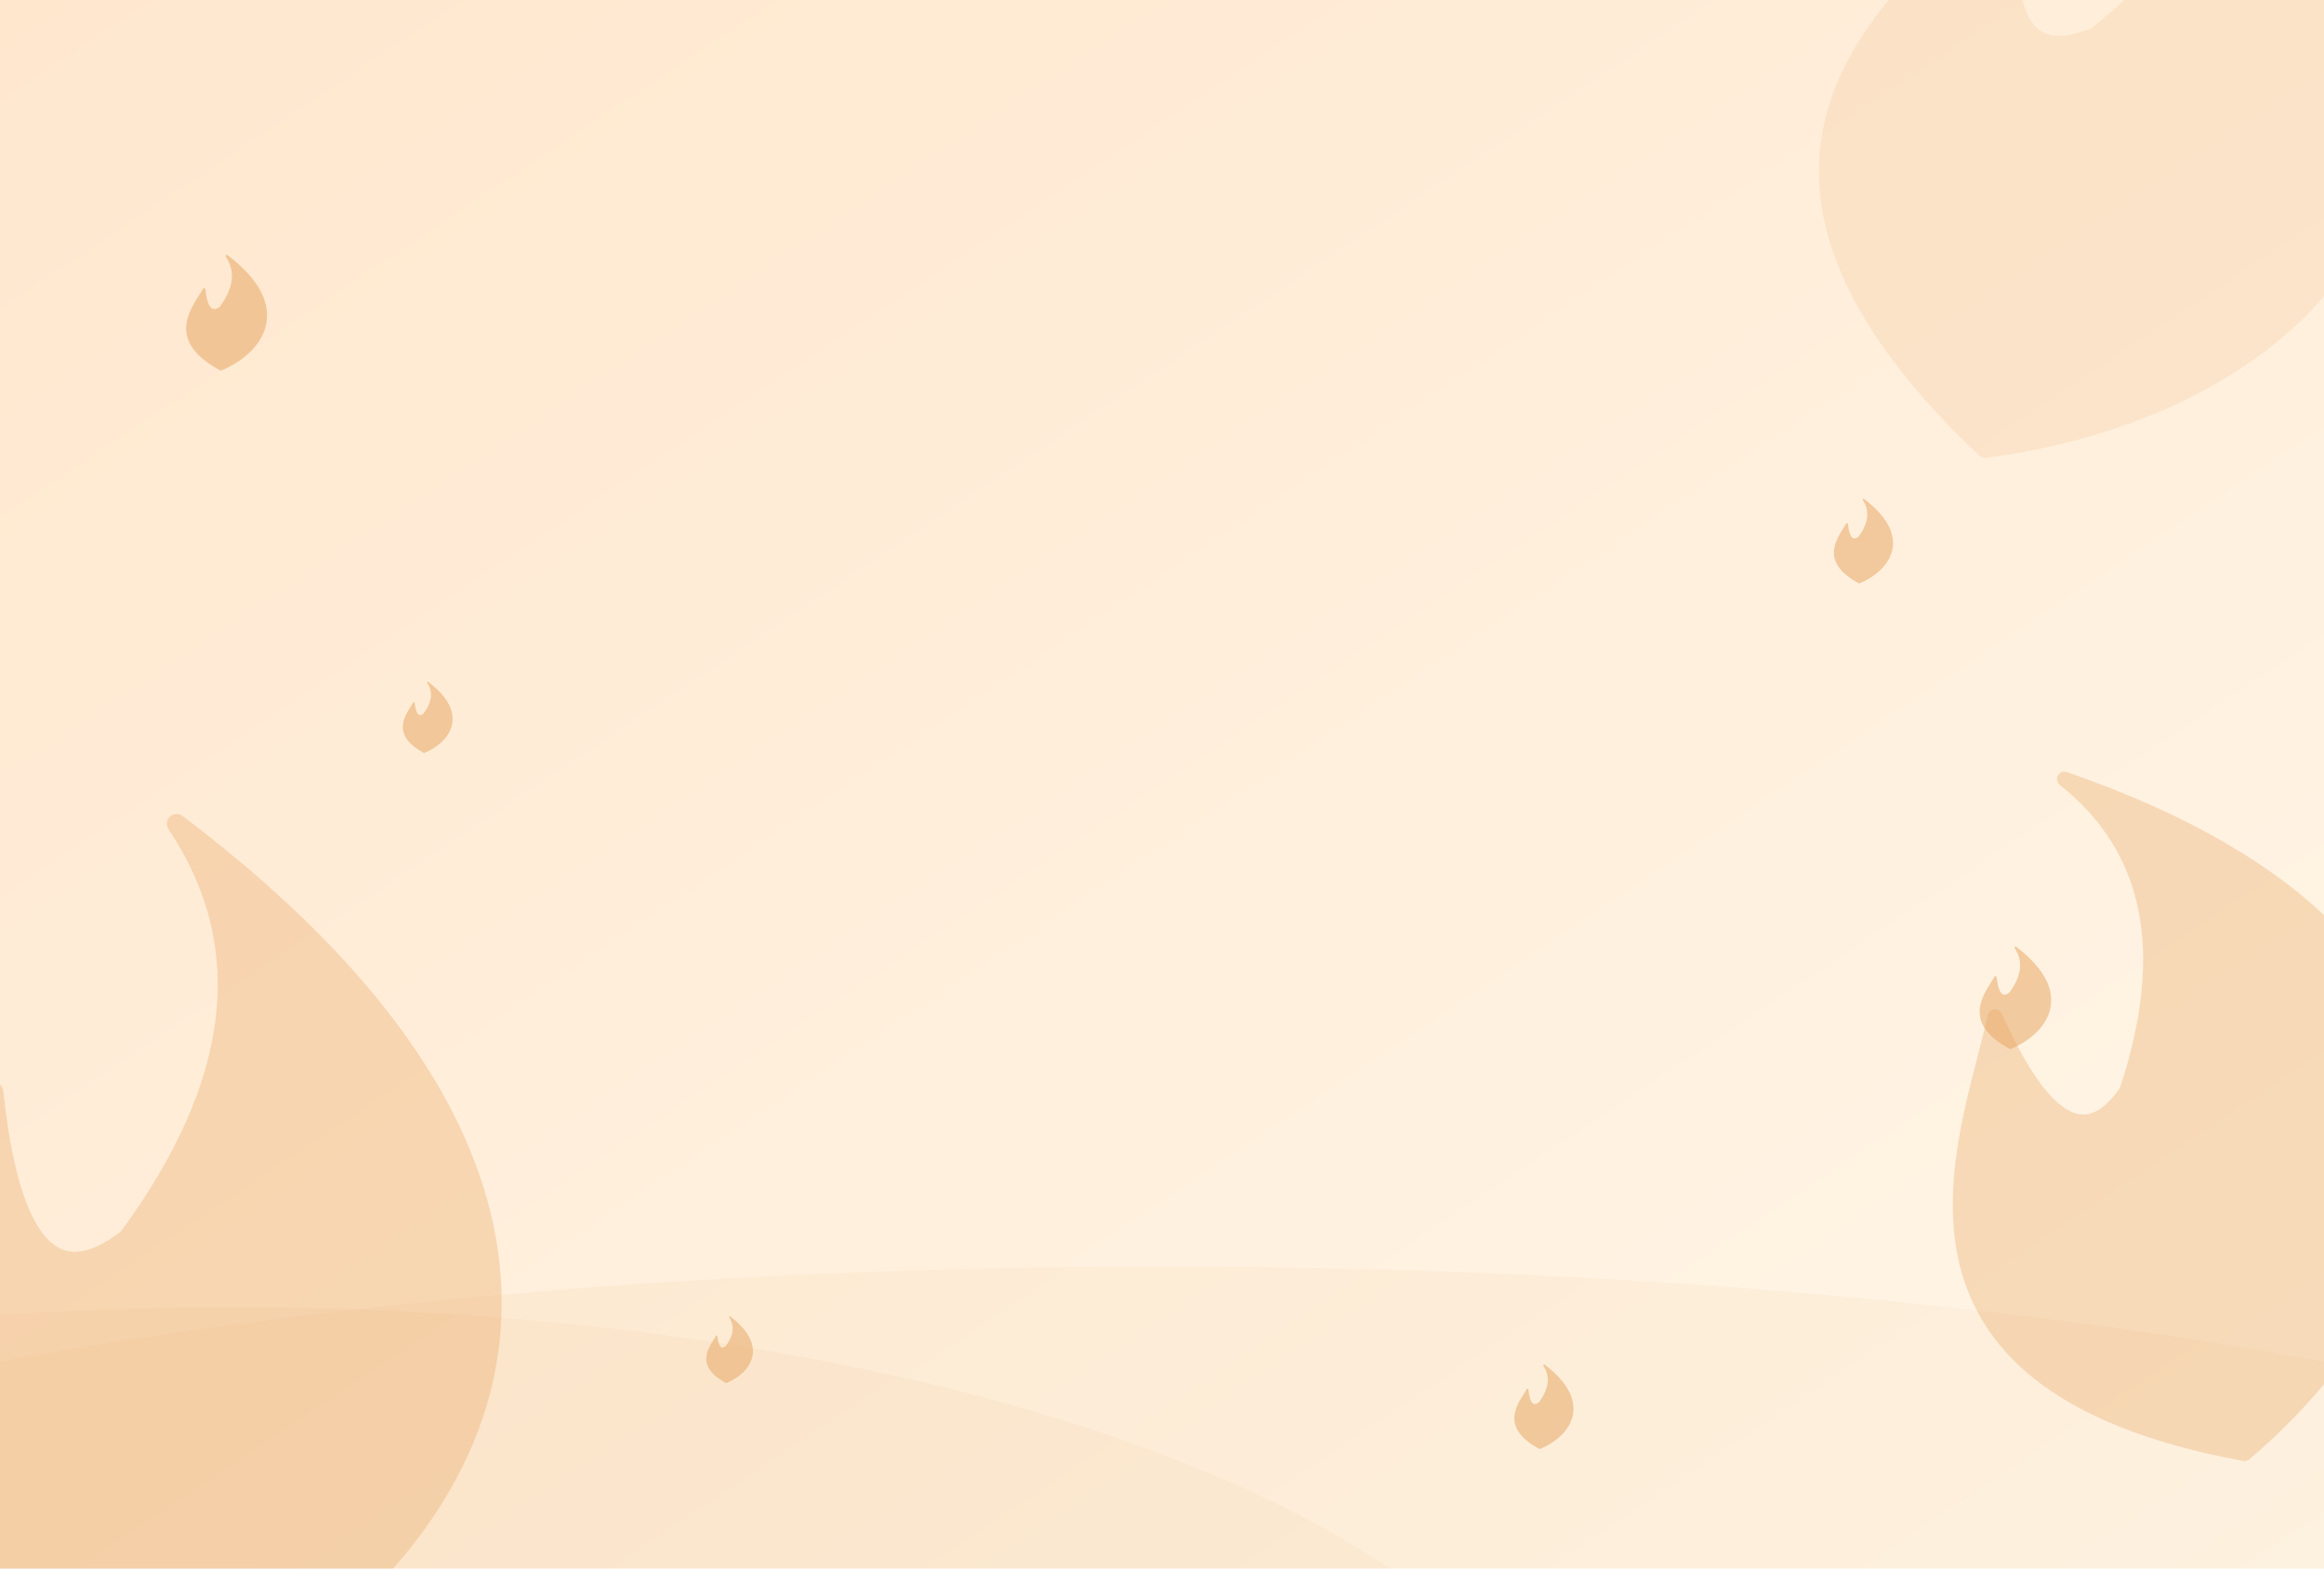
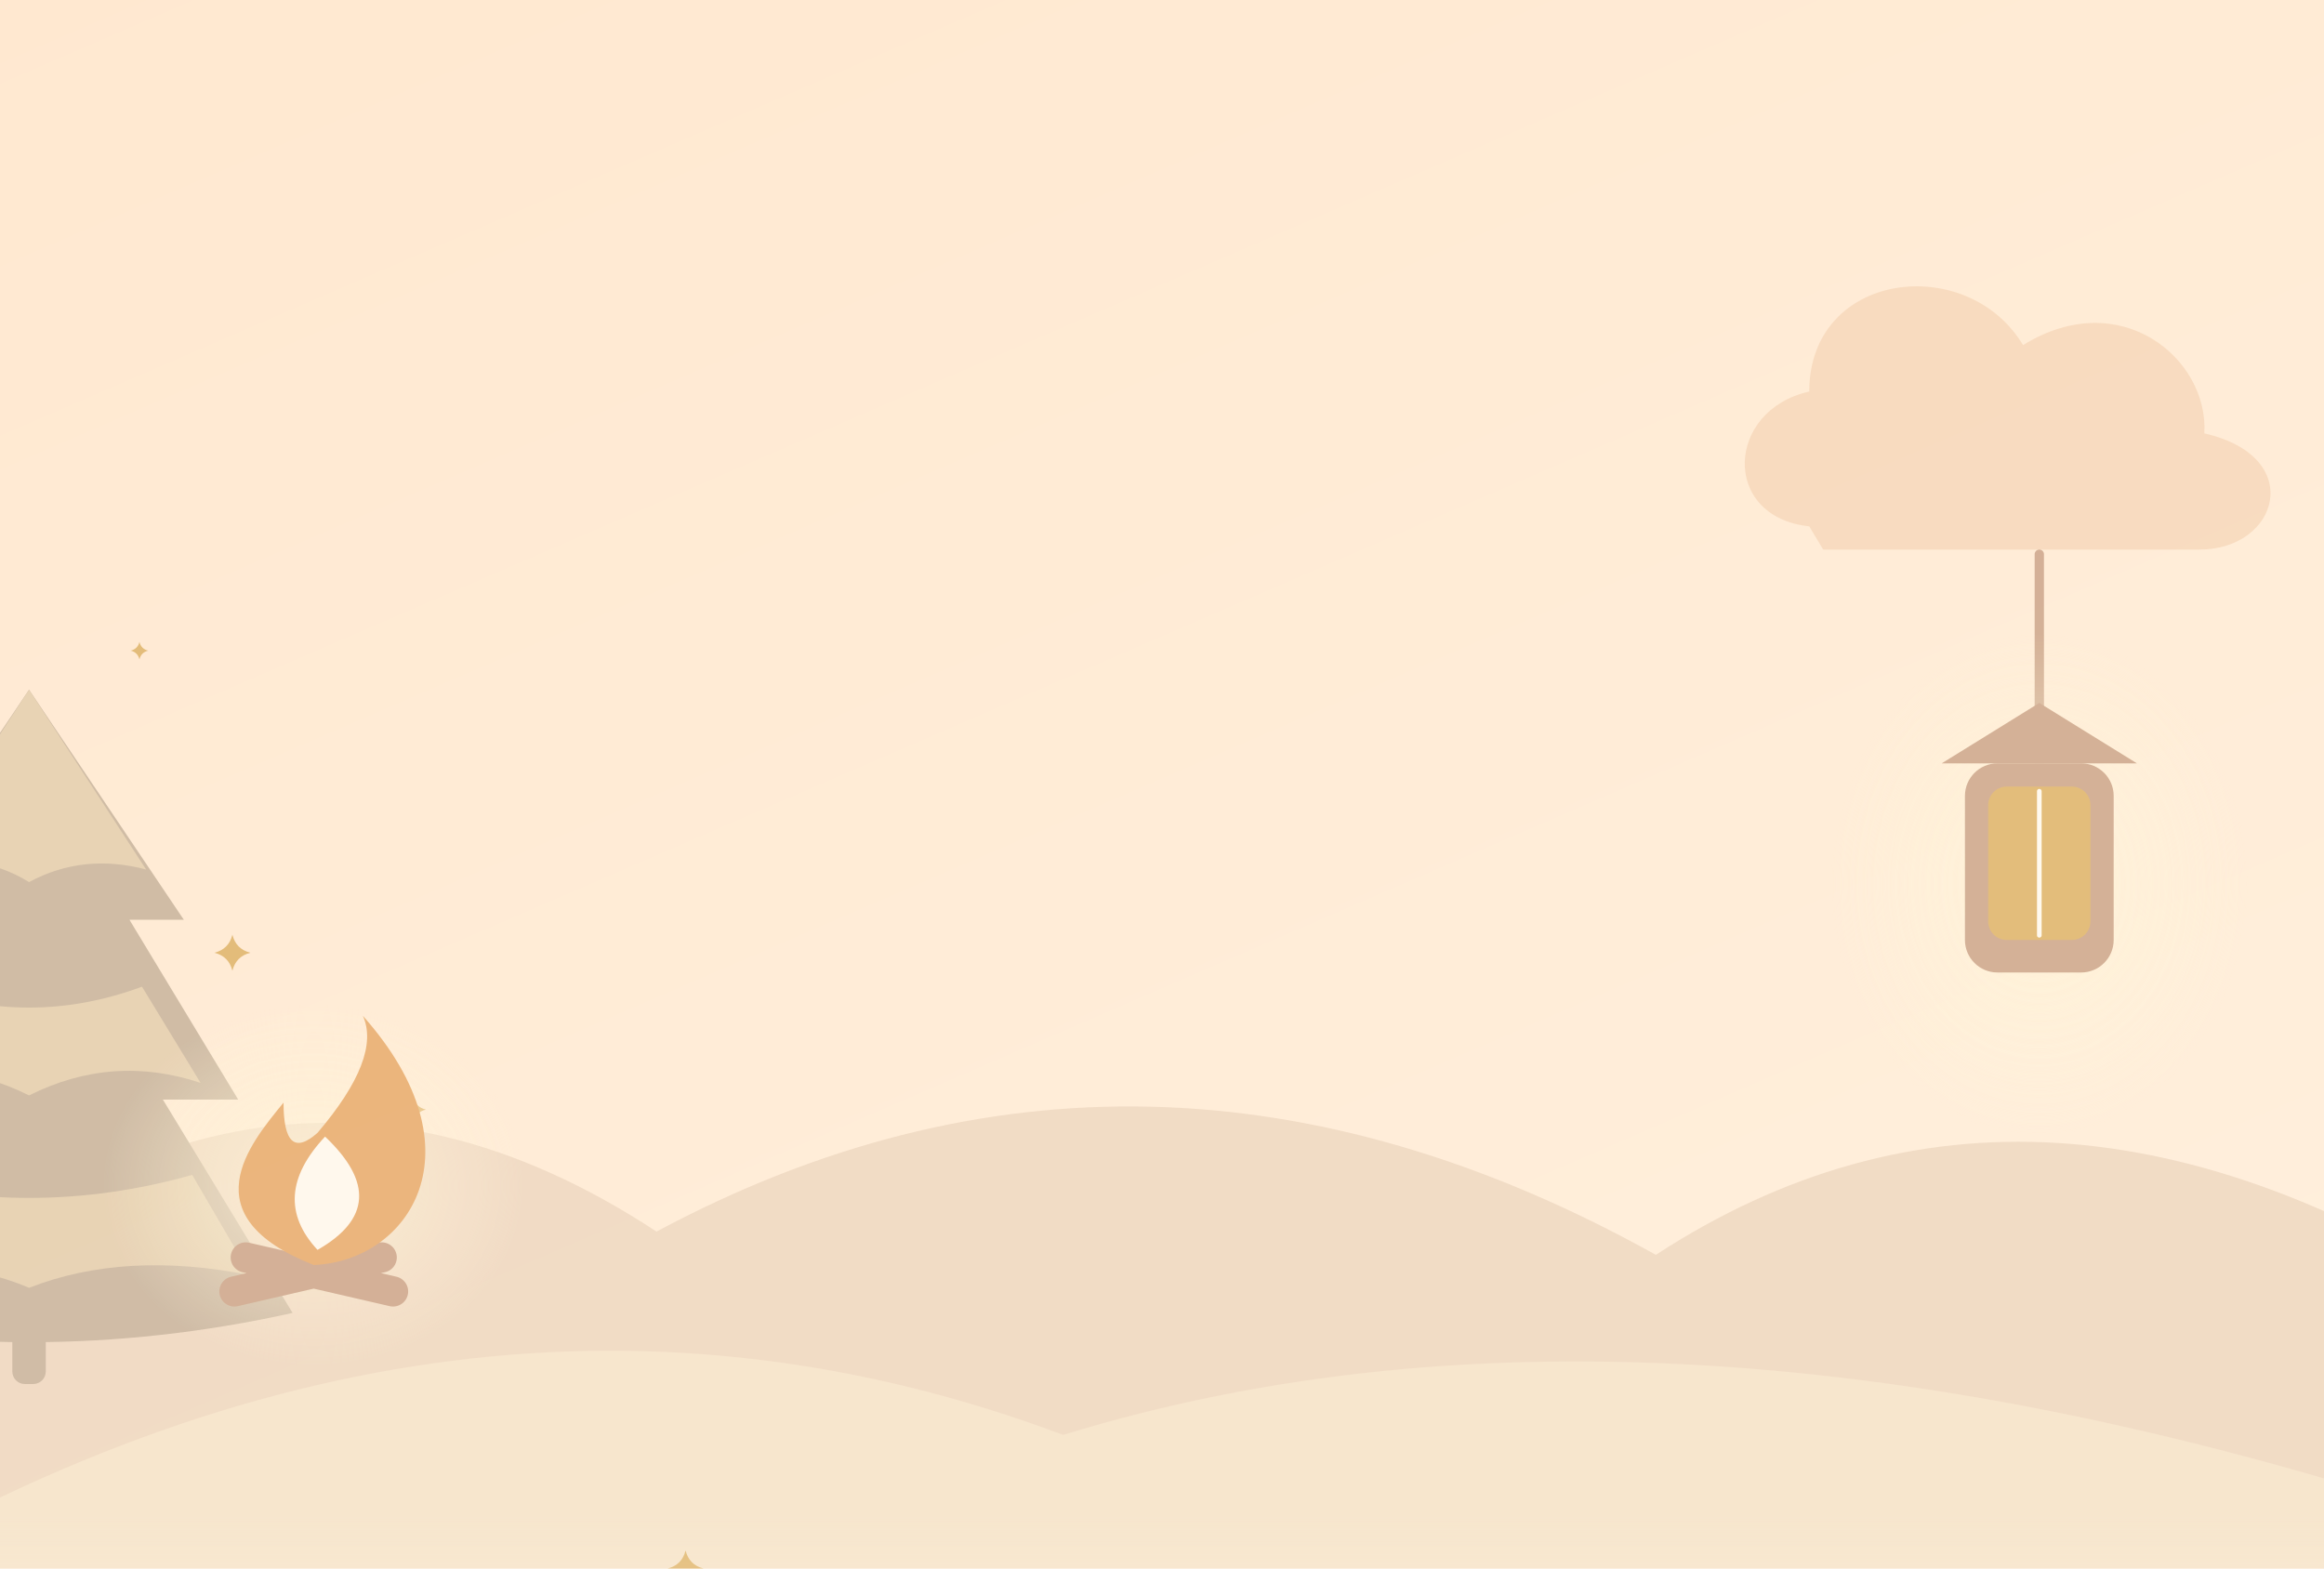
- <svg xmlns="http://www.w3.org/2000/svg" viewBox="0 0 400 270" preserveAspectRatio="xMidYMid slice" fill="none" stroke="currentColor" stroke-width="1.6" stroke-linecap="round" stroke-linejoin="round" color="rgb(229, 161, 91)">
+ <svg xmlns="http://www.w3.org/2000/svg" viewBox="0 70 400 270" preserveAspectRatio="xMidYMid slice" aria-hidden="true" color="">
  <defs>
-     <linearGradient id="scene-backdrop" x2="1" y2="1">
+     <linearGradient id="world-_r_e_-blaze-d-base" x2=".2" y2="1">
      <stop stop-color="#ffe7ce" />
      <stop offset="1" stop-color="#fff6e8" />
    </linearGradient>
+     <radialGradient id="world-_r_e_-blaze-d-glow">
+       <stop stop-color="#fff6d9" stop-opacity="0.78" />
+       <stop offset="1" stop-color="#fff6d9" stop-opacity="0" />
+     </radialGradient>
+     <radialGradient id="world-_r_e_-blaze-d-shadow">
+       <stop stop-color="#e5a15b" stop-opacity=".2" />
+       <stop offset="1" stop-color="#e5a15b" stop-opacity="0" />
+     </radialGradient>
+     <linearGradient id="world-_r_e_-blaze-d-quiet" x2="0" y2="1">
+       <stop stop-color="#fff6e8" stop-opacity="0" />
+       <stop offset=".18" stop-color="#fff6e8" stop-opacity=".7" />
+       <stop offset=".7" stop-color="#fff6e8" stop-opacity=".82" />
+       <stop offset="1" stop-color="#fff6e8" stop-opacity="0" />
+     </linearGradient>
  </defs>
-   <rect width="400" height="270" fill="url(#scene-backdrop)" stroke="none" />
-   <defs>
-     <g id="world-_r_e_">
-       <path d="M0 33C-37 13-18-8-11-20Q-9-1 0-8Q14-27 4-42C49-8 27 22 0 33ZM0 23Q-12 12 0-2Q16 14 0 23Z" fill="currentColor" opacity=".5" />
+   <rect width="400" height="850" fill="url(#world-_r_e_-blaze-d-base)" />
+   <g opacity="0.86">
+     <g transform="translate(345 151) rotate(0) scale(0.8)">
+       <path d="M-42 12C-61 10-60-13-42-17C-42-43-8-47 4-27C25-40 44-24 43-8C65-3 59 17 42 17H-39Z" fill="#f7d9bc" />
    </g>
-   </defs>
-   <ellipse cx="200" cy="298" rx="330" ry="80" fill="currentColor" opacity=".07" stroke="none" />
-   <ellipse cx="40" cy="315" rx="230" ry="90" fill="currentColor" opacity=".07" stroke="none" />
-   <g opacity="0.65">
-     <use href="#world-_r_e_" transform="translate(22 230) scale(2.1)" />
-     <use href="#world-_r_e_" transform="translate(370 200) scale(1.6) rotate(-18)" />
-     <use href="#world-_r_e_" transform="translate(357 20) scale(1.8) rotate(15)" opacity=".45" />
-   </g>
-   <g transform="translate(38 55) scale(0.26)">
-     <g class="series-world-mote" style="animation-delay: 0s; animation-duration: 7s;">
-       <use href="#world-_r_e_" />
+     <path d="M-30 309Q40 234 113 282Q197 237 285 286Q351 243 430 295V850H-30Z" fill="#efd9c2" />
+     <path d="M-30 344Q79 278 183 317Q287 285 430 334V850H-30Z" fill="#f6e4cb" />
+     <g transform="translate(24 182) rotate(0) scale(0.15)">
+       <path d="M0-10Q2-2 10 0Q2 2 0 10Q-2 2-10 0Q-2-2 0-10Z" fill="#dfb56c" />
+     </g>
+     <g transform="translate(71 261) rotate(0) scale(0.23)">
+       <path d="M0-10Q2-2 10 0Q2 2 0 10Q-2 2-10 0Q-2-2 0-10Z" fill="#dfb56c" />
+     </g>
+     <g transform="translate(118 340) rotate(0) scale(0.31)">
+       <path d="M0-10Q2-2 10 0Q2 2 0 10Q-2 2-10 0Q-2-2 0-10Z" fill="#dfb56c" />
+     </g>
+     <g transform="translate(165 419) rotate(0) scale(0.15)">
+       <path d="M0-10Q2-2 10 0Q2 2 0 10Q-2 2-10 0Q-2-2 0-10Z" fill="#dfb56c" />
+     </g>
+     <g transform="translate(212 498) rotate(0) scale(0.23)">
+       <path d="M0-10Q2-2 10 0Q2 2 0 10Q-2 2-10 0Q-2-2 0-10Z" fill="#dfb56c" />
+     </g>
+     <g transform="translate(259 577) rotate(0) scale(0.31)">
+       <path d="M0-10Q2-2 10 0Q2 2 0 10Q-2 2-10 0Q-2-2 0-10Z" fill="#dfb56c" />
+     </g>
+     <g transform="translate(306 656) rotate(0) scale(0.15)">
+       <path d="M0-10Q2-2 10 0Q2 2 0 10Q-2 2-10 0Q-2-2 0-10Z" fill="#dfb56c" />
+     </g>
+     <g transform="translate(353 735) rotate(0) scale(0.23)">
+       <path d="M0-10Q2-2 10 0Q2 2 0 10Q-2 2-10 0Q-2-2 0-10Z" fill="#dfb56c" />
+     </g>
+     <g transform="translate(40 234) rotate(0) scale(0.31)">
+       <path d="M0-10Q2-2 10 0Q2 2 0 10Q-2 2-10 0Q-2-2 0-10Z" fill="#dfb56c" />
+     </g>
+     <g transform="translate(5 296) rotate(0) scale(0.72)">
+       <rect x="-4" y="-13" width="8" height="30" rx="3" fill="#c8b59e" />
+       <path d="M0-149-37-94H-24L-50-51H-32L-63 0Q0 14 63 0L32-51H50L24-94H37Z" fill="#c8b59e" />
+       <path d="M0-149-28-106Q-13-111 0-103Q13-110 28-106ZM-27-78-41-55Q-20-62 0-52Q20-62 41-55L27-78Q0-68-27-78ZM-39-33-53-9Q-21-15 0-6Q23-15 53-9L39-33Q0-22-39-33Z" fill="#e4cfaf" />
+     </g>
+     <g transform="translate(54 278) rotate(0) scale(0.65)">
+       <ellipse cx="0" cy="-6" rx="56" ry="48" fill="url(#world-_r_e_-blaze-d-glow)" />
+       <path d="M-18 13L21 22M-21 22L18 13" fill="none" stroke="#cda78c" stroke-width="8" stroke-linecap="round" stroke-linejoin="round" />
+       <path d="M0 15C-33 2-17-17-8-28Q-8-12 1-20Q18-40 13-51C45-15 25 14 0 15Z" fill="#e8ad6e" />
+       <path d="M1 11Q-12-3 3-19Q22-1 1 11Z" fill="#fffaf0" />
+     </g>
+     <g transform="translate(351 211) rotate(0) scale(0.8)">
+       <path d="M0-57V-14" fill="none" stroke="#cda78c" stroke-width="2" stroke-linecap="round" stroke-linejoin="round" />
+       <ellipse cx="0" cy="14" rx="45" ry="54" fill="url(#world-_r_e_-blaze-d-glow)" />
+       <rect x="-16" y="-12" width="32" height="45" rx="7" fill="#cda78c" />
+       <rect x="-11" y="-7" width="22" height="33" rx="4" fill="#dfb56c" />
+       <path d="M-21-12L0-25L21-12Z" fill="#cda78c" />
+       <path d="M0-6V25" fill="none" stroke="#fffaf0" stroke-width="1" stroke-linecap="round" stroke-linejoin="round" />
    </g>
  </g>
-   <g transform="translate(320 94) scale(0.19)">
-     <g class="series-world-mote" style="animation-delay: -1.7s; animation-duration: 8s;">
-       <use href="#world-_r_e_" />
-     </g>
-   </g>
-   <g transform="translate(73 124.2) scale(0.16)">
-     <g class="series-world-mote" style="animation-delay: -3.4s; animation-duration: 9s;">
-       <use href="#world-_r_e_" />
-     </g>
-   </g>
-   <g transform="translate(346 172.8) scale(0.23)">
-     <g class="series-world-mote" style="animation-delay: -5.1s; animation-duration: 7s;">
-       <use href="#world-_r_e_" />
-     </g>
-   </g>
-   <g transform="translate(125 233) scale(0.15)">
-     <g class="series-world-mote" style="animation-delay: -6.8s; animation-duration: 8s;">
-       <use href="#world-_r_e_" />
-     </g>
-   </g>
-   <g transform="translate(265 243) scale(0.19)">
-     <g class="series-world-mote" style="animation-delay: -8.5s; animation-duration: 9s;">
-       <use href="#world-_r_e_" />
+   <rect y="330" width="400" height="390" fill="url(#world-_r_e_-blaze-d-quiet)" />
+   <g opacity="0.72">
+     <path d="M0 748Q126 683 400 741V850H0Z" fill="#e7ccb1" />
+     <g transform="translate(383 846) rotate(0) scale(1)">
+       <rect x="-4" y="-13" width="8" height="30" rx="3" fill="#cab69d" />
+       <path d="M0-149-37-94H-24L-50-51H-32L-63 0Q0 14 63 0L32-51H50L24-94H37Z" fill="#cab69d" />
+       <path d="M0-149-28-106Q-13-111 0-103Q13-110 28-106ZM-27-78-41-55Q-20-62 0-52Q20-62 41-55L27-78Q0-68-27-78ZM-39-33-53-9Q-21-15 0-6Q23-15 53-9L39-33Q0-22-39-33Z" fill="#e3c7a3" />
    </g>
  </g>
</svg>
